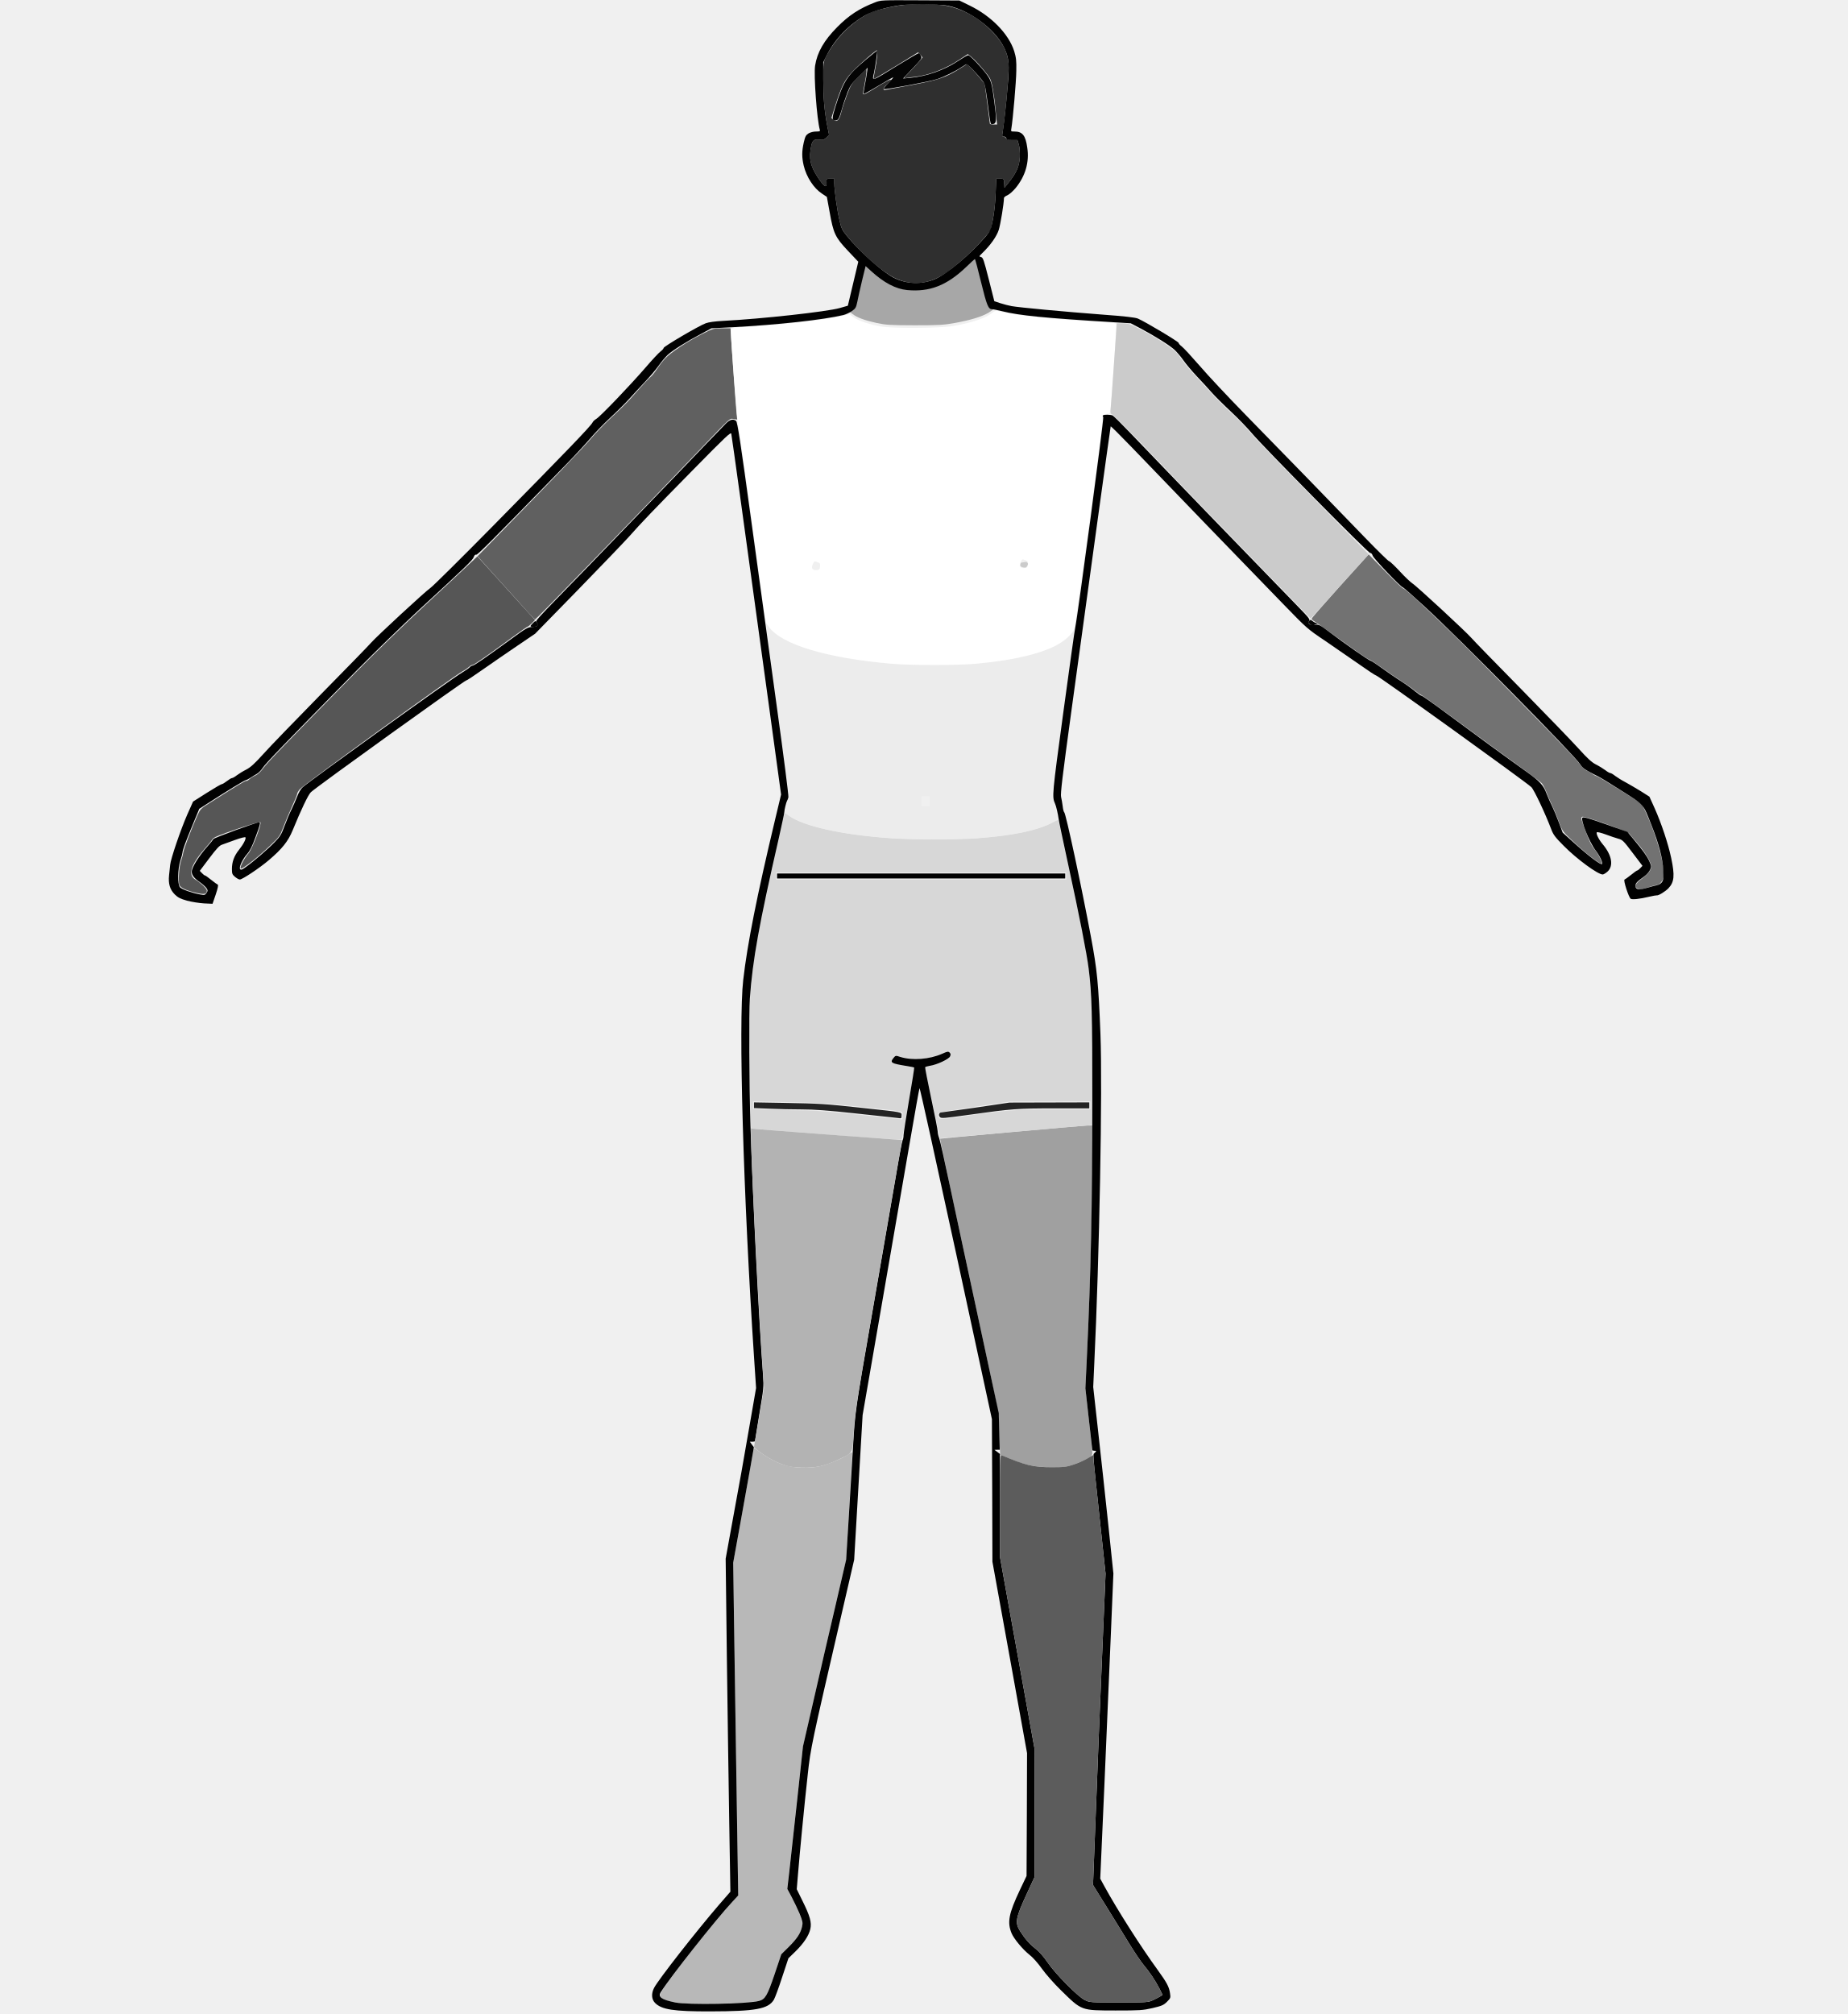
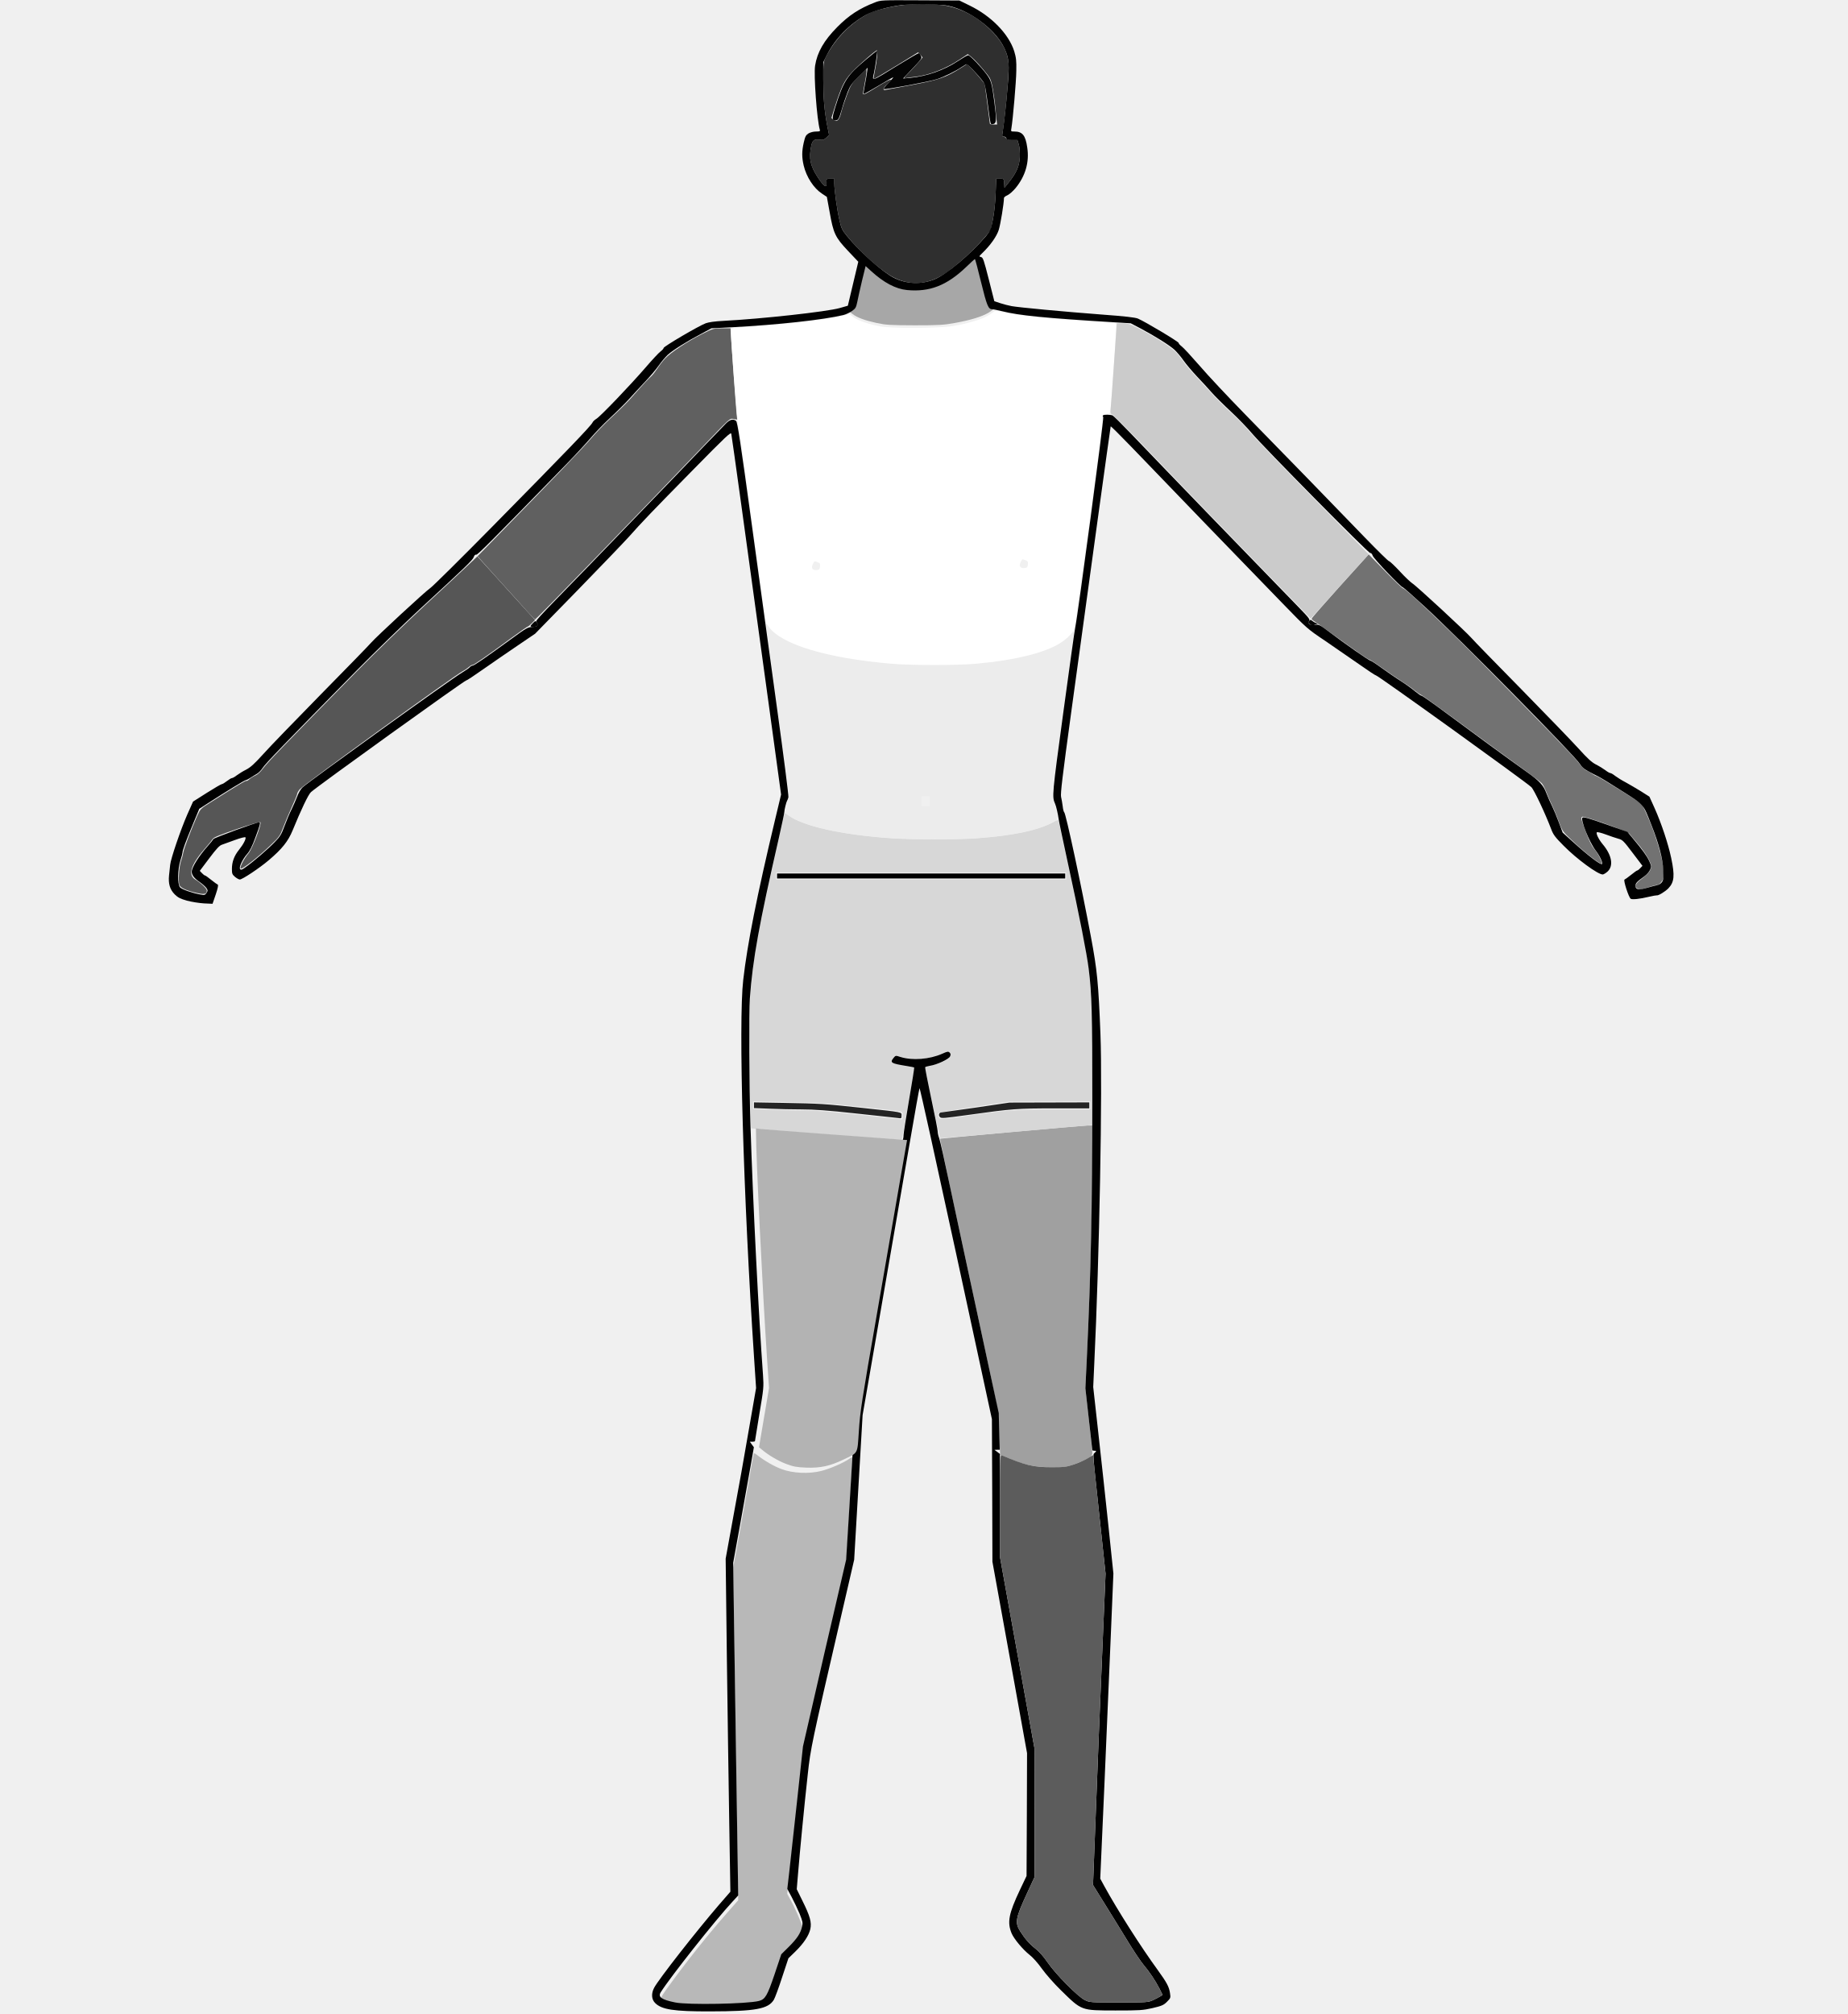
<svg xmlns="http://www.w3.org/2000/svg" width="1840" height="2006" viewBox="0 0 1840 2006" version="1.1">
  <path d="M 699.5 332.6 C 684.7 340.1 668.2 351 662.6 357 C 660.1 359.6 656.5 364.3 654.6 367.3 C 652.6 370.3 650 373.6 648.8 374.7 C 646.5 376.5 640.9 382.5 628.1 397 C 624.6 400.9 616 409.4 609 415.8 C 602 422.3 592.8 431.8 588.5 437 C 581.6 445.2 552.1 475.9 492.6 536.7 L 475.7 554 L 477.7 556.3 C 481.7 560.9 507.7 589.7 513.5 596 C 516.8 599.6 522.4 605.8 525.9 609.8 C 529.4 613.7 532.6 617 533 617 C 533.9 617 634.2 513.6 697.9 447 C 729 414.5 726.6 416.7 730.8 417.4 L 734.3 417.9 L 733.7 412.7 C 733.4 409.8 731.9 389.4 730.3 367.3 L 727.6 327 L 719 327 C 710.7 327.1 710.3 327.2 699.5 332.6" stroke="none" fill="#606060" id="MACRO_BP_UPPER_ARM" fill-rule="evenodd" />
  <path d="M 962.5 263.3 C 943.1 281.9 926 288.5 903.5 286.4 C 892.2 285.3 880.4 279.1 867.8 267.6 L 862.2 262.5 L 858.7 277.2 C 856.7 285.4 854.6 294.5 854 297.5 C 852.1 306.2 852 306.5 848.8 308.5 L 845.8 310.3 L 849.2 312.8 C 853.8 316.3 861.2 319.1 873.2 321.7 C 882.5 323.7 886.3 323.9 911 324 C 935.2 324 940 323.7 951 321.7 C 967 318.8 978.1 315.4 984.9 311.3 C 990.7 307.8 991.5 306.3 987.9 305.5 C 984 304.6 982.4 300.5 976.9 277.8 C 974 265.5 971.4 255.5 971 255.5 C 970.7 255.6 966.9 259 962.5 263.3" stroke="none" fill="#a7a7a7" id="MACRO_BP_MACRO_BP_NECK" fill-rule="evenodd" />
  <path d="M 467 562.2 C 462.3 566.7 442.8 584.9 423.5 602.7 C 404.3 620.5 373.6 650.2 355.3 668.8 C 284.1 741.1 266.2 759.7 262.1 765.3 C 259.4 769 256.6 771.5 254.2 772.5 C 252.2 773.4 249.5 775.1 248.3 776.2 C 247 777.4 245.7 778.1 245.4 777.8 C 244.9 777.2 236.7 782.1 209.1 799.6 C 200 805.3 199.6 805.7 196.5 812.5 C 191.1 824.4 183 845.6 182.6 849.1 C 182.3 851 181.4 854.5 180.5 857 C 178.3 862.9 177.3 878.9 178.9 881.9 C 180.4 884.6 186.2 887.2 195.9 889.4 C 203.7 891.2 206 890.6 206 887 C 206 885.1 199.8 879.2 194.7 876.2 C 186.5 871.3 190.2 860.6 206.2 842.7 C 208.6 840 211.1 836.9 211.8 835.7 C 212.8 834 218.7 831.6 235.8 825.8 C 249.9 821 258.8 818.4 259.4 819 C 260.9 820.5 251.2 845.9 247.3 850.2 C 243.2 854.9 238.6 864 239.7 865.1 C 240.9 866.3 256.6 854.2 268.5 842.8 C 278.3 833.5 278.8 832.8 282 824.3 C 283.8 819.5 287.7 810.3 290.6 803.9 C 293.6 797.4 296 791.5 296 790.7 C 296 789.8 297.2 787.8 298.6 786.1 C 302.2 781.8 452.6 672.8 460.6 668.7 C 462.4 667.8 465.2 665.9 466.9 664.4 C 468.7 662.9 470.3 662 470.6 662.3 C 471.2 662.9 485.9 652.7 510.2 634.8 C 518.3 628.9 525.3 624 525.8 624 C 526.2 624 528 622.5 529.7 620.8 L 532.9 617.5 L 509.3 591.5 C 496.3 577.2 483.4 562.9 480.6 559.8 L 475.5 554.2 L 467 562.2" stroke="none" fill="#565656" id="MACRO_BP_FOREARM" fill-rule="evenodd" />
  <path d="M 1334.9 583.6 C 1319.3 601 1306.5 615.6 1306.5 616.2 C 1306.5 616.8 1307.4 617.8 1308.5 618.4 C 1309.6 619 1317.7 624.7 1326.5 631.1 C 1353.3 650.4 1362.8 657 1364 657 C 1364.7 657 1370.4 660.8 1376.8 665.4 C 1383.3 670 1392.3 676.2 1397 679.2 C 1401.7 682.2 1407.1 686 1409 687.7 C 1410.9 689.3 1413.8 691.3 1415.5 692.1 C 1417.2 693 1434 705.1 1453 719.1 C 1472 733.1 1497.8 752.1 1510.5 761.2 C 1523.2 770.3 1534.5 778.9 1535.7 780.1 C 1536.9 781.4 1538.9 785.4 1540.3 789 C 1541.6 792.6 1544.1 798.2 1545.7 801.5 C 1547.3 804.8 1550.4 812.1 1552.4 817.7 C 1556.1 827.6 1556.5 828.2 1564.9 836.2 C 1577.5 848.4 1594.4 861.7 1595.4 860.2 C 1596.2 858.8 1591.5 849.6 1587.8 845.4 C 1585.5 842.8 1582.8 837.4 1579.7 828.9 C 1574.7 815.6 1574.4 814.5 1576 813.5 C 1577.7 812.4 1621.3 828.1 1623 830.4 C 1623.8 831.5 1626.5 834.8 1629 837.6 C 1635.8 845.3 1641.1 853 1643.3 858.2 C 1645.1 862.4 1645.2 863.2 1643.9 866.3 C 1643 868.6 1640.2 871.5 1636 874.7 C 1628.6 880.2 1627.3 883.3 1631.4 885.1 C 1633.6 886.1 1635.3 885.9 1642.1 883.7 C 1646.5 882.2 1650.5 881.2 1651 881.5 C 1651.4 881.8 1653 880.6 1654.4 878.9 C 1656.7 876.2 1657 874.9 1657 868.6 C 1657 857 1648.8 829.6 1639 808.5 L 1635.3 800.5 L 1614 787.1 C 1602.3 779.8 1591.7 773.5 1590.6 773.2 C 1589.4 772.9 1587.4 771.8 1586 770.8 C 1584.6 769.7 1582.1 768.2 1580.3 767.5 C 1578.6 766.8 1575.3 763.7 1572.9 760.3 C 1568.5 754.4 1541.2 726.2 1475.7 660 C 1439.3 623.2 1400 586 1397.5 586 C 1396.8 586 1388.8 578.4 1379.8 569.1 L 1363.3 552.2 L 1334.9 583.6" stroke="none" id="MACRO_BP_FOREARM" fill="#727272" fill-rule="evenodd" />
-   <path d="M 750.6 1443.7 C 750.3 1444.7 748.5 1454.7 746.6 1466 C 744.6 1477.3 740.2 1502.3 736.7 1521.5 L 730.3 1556.5 L 731.1 1611 C 731.5 1641 732.6 1715.5 733.6 1776.6 L 735.3 1887.7 L 724.4 1900.1 C 705.7 1921.3 684.2 1948.3 666.1 1973.2 C 655.9 1987.3 655.5 1988.9 661.6 1991.5 C 669.6 1994.8 679.7 1996 700.3 1996 C 722.1 1996 750.2 1994.5 756 1993 C 762.3 1991.3 764.2 1988 771.5 1966.4 L 778.2 1946.3 L 785.7 1938.9 C 794 1930.6 797.4 1925.6 798.9 1919.2 C 799.7 1915.3 799.5 1913.9 796.3 1906.2 C 794.4 1901.4 790.9 1893.9 788.5 1889.4 L 784.1 1881.3 L 786.6 1859.4 C 788 1847.4 791.5 1815.5 794.4 1788.5 L 799.8 1739.5 L 810.5 1693 C 816.3 1667.4 826 1625.6 831.9 1600 L 842.8 1553.5 L 845.9 1501 C 847.6 1472.1 849 1447.9 849 1447.2 C 849 1446.3 848.1 1446.5 846.1 1447.9 C 840.6 1451.9 826.5 1458 818.1 1460.1 C 805.6 1463.2 789.7 1462.5 778.3 1458.2 C 771 1455.5 761.4 1450 753.8 1444 C 751.3 1442.1 751.1 1442.1 750.6 1443.7" stroke="none" fill="#b8b8b8" id="MACRO_BP_LOWER_LEG" fill-rule="evenodd" />
+   <path d="M 750.6 1448.7 C 750.3 1449.7 748.5 1459.7 746.6 1471 C 744.6 1482.3 740.2 1507.3 736.7 1526.5 L 730.3 1561.5 L 731.1 1616 C 731.5 1646 732.6 1720.5 733.6 1781.6 L 735.3 1892.7 L 724.4 1905.1 C 705.7 1926.3 684.2 1953.3 666.1 1978.2 C 655.9 1992.3 655.5 1993.9 661.6 1996.5 C 669.6 1999.8 679.7 2001 700.3 2001 C 722.1 2001 750.2 1999.5 756 1998 C 762.3 1996.3 764.2 1993 771.5 1971.4 L 778.2 1951.3 L 785.7 1943.9 C 794 1935.6 797.4 1930.6 798.9 1924.2 C 799.7 1920.3 799.5 1918.9 796.3 1911.2 C 794.4 1906.4 790.9 1898.9 788.5 1894.4 L 784.1 1886.3 L 786.6 1864.4 C 788 1852.4 791.5 1820.5 794.4 1793.5 L 799.8 1744.5 L 810.5 1698 C 816.3 1672.4 826 1630.6 831.9 1605 L 842.8 1558.5 L 845.9 1506 C 847.6 1477.1 849 1452.9 849 1452.2 C 849 1451.3 848.1 1451.5 846.1 1452.9 C 840.6 1456.9 826.5 1463 818.1 1465.1 C 805.6 1468.2 789.7 1467.5 778.3 1463.2 C 771 1460.5 761.4 1455 753.8 1449 C 751.3 1447.1 751.1 1447.1 750.6 1448.7" stroke="none" fill="#b8b8b8" id="MACRO_BP_LOWER_LEG" fill-rule="evenodd" />
  <path d="" stroke="none" fill="#c9c9c9" fill-rule="evenodd" />
  <path d="M 1006.6 1127.6 C 968.2 1131.1 936.6 1134.1 936.4 1134.2 C 936.1 1134.5 949.8 1199 976 1320.3 C 993.4 1400.7 995 1408.9 995 1417.9 C 995 1423.3 995.3 1432.5 995.6 1438.3 L 996.3 1448.9 L 1004.9 1452.6 C 1020.8 1459.3 1030.6 1461.3 1047 1461.4 C 1060.2 1461.4 1062.2 1461.2 1069.5 1458.7 C 1073.9 1457.2 1079.9 1454.7 1082.8 1453 C 1087.4 1450.3 1088 1449.6 1088 1446.7 C 1088 1445 1086.4 1429.8 1084.5 1413.2 L 1081.1 1382.8 L 1082.5 1353.7 C 1085.8 1285.5 1088 1205.1 1088 1154.3 L 1088 1121 L 1082.3 1121.1 C 1079.1 1121.2 1045 1124.1 1006.6 1127.6" stroke="none" fill="#a0a0a0" id="MACRO_BP_UPPER_LEG" fill-rule="evenodd" />
  <path d="M 780.2 815.3 C 779.6 818.1 776.3 832.6 773 847.5 C 751.8 940.8 747.3 969.4 746.3 1019 C 745.8 1045.1 747.4 1122.7 748.4 1123.8 C 749.2 1124.6 897.4 1135.8 898.1 1135.1 C 898.5 1134.8 901.3 1119.4 904.5 1101 C 907.6 1082.6 910.4 1066.5 910.7 1065.3 C 911.1 1063.4 910.7 1063.1 906.3 1062.5 C 897.5 1061.3 888 1058.9 888 1057.9 C 888 1057.3 888.7 1055.5 889.6 1053.9 C 890.7 1051.7 891.6 1051.1 892.9 1051.5 C 898.2 1053.1 909.2 1055 914.1 1055 C 920.3 1055 931.9 1052.3 939.4 1049 C 943.7 1047.2 944.5 1047.1 945.8 1048.4 C 946.7 1049.3 947 1050.7 946.7 1052.2 C 946 1054.8 937.5 1058.8 927.4 1061.5 C 924.3 1062.3 921.6 1063.1 921.4 1063.2 C 921.1 1063.5 935.9 1133.2 936.3 1133.7 C 936.5 1133.8 970.7 1130.9 1012.4 1127.2 L 1088.2 1120.5 L 1087.7 1054.5 C 1087.1 973.2 1086.8 969.8 1074.4 910.5 C 1067.7 878.6 1055.2 820.8 1054.4 817.9 C 1054 816.4 1053.2 816.6 1048.5 819.1 C 1034.2 826.9 1008.8 832.2 973 835 C 955.7 836.3 907.1 836.3 888.2 835 C 838.7 831.5 798.7 822.6 785.3 812.1 C 783.9 810.9 782.4 810 782 810 C 781.6 810 780.8 812.4 780.2 815.3 M 773 872.5 L 773 876 L 917.5 876 L 1062 876 L 1062 872.5 L 1062 869 L 917.5 869 L 773 869 L 773 872.5 M 750 1100.8 L 750 1104.7 L 770.3 1105.3 C 781.4 1105.7 796.2 1106 803.1 1106 C 811.2 1106 830.5 1107.6 857.1 1110.5 C 879.9 1113 898.6 1115 898.8 1115 C 898.9 1115 899 1113.3 899 1111.1 C 899 1106.5 903.5 1107.4 857.9 1102.5 C 822.4 1098.7 815.4 1098.3 776.3 1097.5 L 750 1097 L 750 1100.8 M 970.8 1102.4 C 951.7 1105.2 935.6 1108 934.9 1108.6 C 933.4 1110.2 934.6 1113.7 936.9 1114.5 C 937.9 1114.8 944.9 1114.1 952.6 1113 C 1002.5 1105.6 1010.1 1105 1049.2 1105 L 1086 1105 L 1086 1101 L 1086 1097 L 1045.8 1097.1 L 1005.5 1097.2 L 970.8 1102.4" stroke="none" fill="#d7d7d7" id="MACRO_BP_HIP" fill-rule="evenodd" />
  <path d="M 763 621.9 C 763 622.6 768.2 661 774.5 707.3 L 785.9 791.6 L 783.8 800.4 L 781.8 809.3 L 784.1 811.2 C 788.3 814.6 802.2 820.8 811.5 823.3 C 842 831.8 881.9 836 931.2 836 C 986.9 836 1025.7 830.6 1047.2 819.9 C 1050.3 818.3 1053.1 816.7 1053.3 816.3 C 1053.6 815.8 1052.5 809.7 1050.9 802.7 L 1048.1 790 L 1059 709.5 C 1065.1 665.3 1070 628.9 1070 628.7 C 1070 628.5 1067.4 630.9 1064.3 634 C 1057.3 640.7 1049.7 644.8 1035.9 649.4 C 974.6 669.9 851.3 666 791.8 641.8 C 780.8 637.3 770 630.2 766.1 624.8 C 764.4 622.5 763 621.2 763 621.9 M 918 798 L 918 803 L 922 803 L 926 803 L 926 798 L 926 793 L 922 793 L 918 793 L 918 798" stroke="none" fill="#ececec" id="MACRO_BP_ABDOMEN" fill-rule="evenodd" />
  <path d="M 989 311.1 C 982.4 316.7 968.1 321.5 949.5 324.7 C 935.5 327 889 327.3 877 325.1 C 865.7 323.1 854.8 319.4 850.2 316 L 846 313 L 839.8 314.5 C 822.8 318.4 786.9 322.8 753.5 325 C 726.7 326.7 728 326.4 728 330.8 C 728 339.6 734.1 417.7 734.9 420 C 735.4 421.4 741.9 466.8 749.2 521 L 762.5 619.5 L 765.6 624 C 777.7 641.7 822.9 655.4 888 661.1 C 905.8 662.7 955 662.7 972 661.1 C 1011.6 657.5 1041.3 650.1 1056.6 640.1 C 1064.1 635.3 1069.7 629.1 1070.5 624.8 C 1070.8 623 1077.3 575.6 1085.1 519.5 C 1095.7 442.4 1098.9 417.1 1098 415.7 C 1097.1 414.3 1097.4 413.8 1099.5 413 C 1101 412.4 1102.9 412 1103.9 412 C 1106.2 412 1106.1 412.8 1109.6 361.8 C 1111.1 340.4 1112 322.7 1111.6 322.3 C 1111.3 321.9 1104.8 321.3 1097.2 320.8 C 1043.1 317.7 1008.7 314 993 309.5 C 992.2 309.3 990.4 310 989 311.1 M 1016.6 559.9 C 1014.6 563.7 1016.3 566.3 1020.5 565.8 C 1023.1 565.5 1023.5 565 1023.8 562.2 C 1024.1 559.5 1023.7 558.8 1021.5 558 C 1018 556.7 1018.3 556.6 1016.6 559.9 M 809.6 561.9 C 807.6 565.7 809.3 568.3 813.5 567.8 C 816.1 567.5 816.5 567 816.8 564.2 C 817.1 561.5 816.7 560.8 814.5 560 C 811 558.7 811.3 558.6 809.6 561.9" stroke="none" fill="#ffffff" id="MACRO_BP_CHEST" fill-rule="evenodd" />
  <path d="M 895.4 5.5 C 883.7 7.3 870.7 10.6 865.6 13.2 C 847.8 22.3 831.8 38.5 822.6 56.7 C 820.1 61.7 820 62.6 820 79 C 820 97.4 821.1 110 823.9 124.9 L 825.8 134.4 L 823.1 137.1 C 821 139.1 819.7 139.6 817.2 139.2 C 811.1 138.3 809.3 139.5 808.1 145 C 805.4 157.5 807 165.3 814.8 177 C 821.1 186.4 823.6 187.8 823.3 181.8 C 823.1 178 823.1 178 827 178 L 831 178 L 831 182.4 C 831 189.2 833.8 209.4 836.2 219.5 C 838.1 227.7 838.8 229.2 844.3 235.8 C 857.4 251.9 878.3 270.4 890.2 276.4 C 908.4 285.6 927 283.4 945.2 269.7 C 957.1 260.7 969.9 248.9 978.7 238.8 L 986.9 229.4 L 989 218.4 C 990.3 211.9 991.4 201.5 991.7 192.8 L 992.3 178 L 996.1 178 C 999.9 178 999.9 178 1000.2 182.5 L 1000.5 187 L 1004.7 181.8 C 1012.4 172.2 1015.3 165.6 1015.8 156.5 C 1016 151.6 1015.6 146.8 1014.8 144 L 1013.4 139.5 L 1008.4 139.5 C 1004.9 139.5 1003.1 139 1002.2 137.8 C 1001.5 136.8 1000.2 136 999.4 136 C 998.2 136 998 135.3 998.4 133.3 C 1000.9 120.4 1005.3 71.9 1004.7 64 C 1003.7 51.5 998.4 41.5 986.8 29.9 C 974.3 17.4 959.5 9.2 943.6 5.9 C 932.7 3.7 909.5 3.5 895.4 5.5 M 863 58.4 C 846.3 73 842 78.3 837.5 89.5 C 835.3 95 832.4 103.5 830.9 108.5 L 828.1 117.5 L 830.2 119.3 C 833.6 122.2 836.1 119.7 838.1 111.2 C 839.1 107.3 841.7 99.5 843.9 93.8 C 847.6 84.3 848.5 82.9 855.5 76 L 863 68.5 L 863 72 C 862.9 73.9 862.1 79.3 861.1 84 C 860.2 88.7 859.5 93.1 859.7 93.7 C 860 94.5 863 93.1 867.8 90.1 C 887.7 77.8 891.7 76.3 883.1 84.4 C 879.4 88 879 90.3 882.3 89.5 C 883.5 89.3 895.5 87 909 84.5 C 935.3 79.5 942 77.2 956.8 67.9 L 963.2 63.8 L 966.7 67.2 C 968.6 69 972.5 73.4 975.5 77 L 980.8 83.5 L 983.4 103 C 984.8 113.7 986 122.8 986 123.3 C 986 123.7 987.6 124 989.6 124 L 993.2 124 L 992.6 119.3 C 992.3 116.6 991.8 111.1 991.4 107 C 991.1 102.9 990 94.9 989 89.2 C 987.5 80.7 986.6 78.3 983.8 74.7 C 977.9 67.1 971 59.5 967.5 56.7 L 964 53.9 L 955.6 59.4 C 941.9 68.6 925.4 74.9 911.5 76.5 C 908.2 76.8 904.1 77.4 902.5 77.7 C 899.7 78.2 900 77.7 906.7 70.9 C 910.6 66.8 915 62.1 916.4 60.3 L 919 57.2 L 916.8 54.6 L 914.5 52.1 L 892.6 65.6 C 880.6 73 870.5 78.9 870.3 78.6 C 870 78.4 870.5 74.8 871.4 70.6 C 873.5 60.6 874.5 50 873.4 50.1 C 872.9 50.1 868.2 53.8 863 58.4" stroke="none" id="MACRO_BP_FACE" fill="#2f2f2f" fill-rule="evenodd" />
  <path d="M 871.5 2.4 C 856 8.4 845.6 15.2 834 26.9 C 820.8 40.2 814 52 811.9 65.3 C 810.4 74.7 813.7 119.3 816.6 129.3 C 817.1 130.7 816.5 131 812.8 131 C 810.3 131 807.2 131.8 805.3 132.9 C 802.7 134.6 802 135.9 800.6 141.9 C 798.6 150.6 798.6 156.7 800.5 164.8 C 803.2 176.3 810.6 187.6 818.8 192.9 L 823.6 196.1 L 826.3 210.9 C 830.1 232.5 831.9 236.3 844.4 249.6 L 854.9 260.7 L 849.7 282.6 L 844.5 304.5 L 836.5 306.8 C 823.5 310.5 758.7 317.6 720.5 319.6 C 712.2 320 705.8 320.9 702.9 322 C 695.9 324.6 661 345.1 661 346.6 C 661 347.3 659.6 348.8 658 350 C 656.3 351.2 649.5 358.5 642.8 366.3 C 627.5 384 598.2 414.6 594.1 417.1 C 592.3 418.2 590.6 419.8 590.2 420.8 C 588.6 424.3 563.9 449.9 491.5 523.4 C 459.1 556.3 430.8 584.3 428.6 585.7 C 424.1 588.6 375.3 633.7 369.5 640.3 C 367.3 642.9 344.8 666 319.5 691.7 C 294.2 717.5 268.4 744.1 262.3 751 C 253.6 760.6 249.7 764.2 245.3 766.5 C 242.1 768.1 237.9 770.7 235.9 772.2 C 233.9 773.8 231.7 775 231 775 C 230.3 775 228.1 776.4 226 778 C 223.9 779.6 221.7 781 221 781 C 220.3 781 213.6 784.9 206 789.7 L 192.3 798.4 L 186.5 811.4 C 179.9 826.5 170 855.5 169.5 861.4 C 169.2 863.7 168.8 868.3 168.4 871.7 C 167.5 880.2 169.2 886 174.1 890.9 C 177.3 894 179.6 895.2 186.3 897.1 C 190.8 898.3 198.4 899.5 203.1 899.8 L 211.7 900.2 L 214.9 890.9 C 217 884.7 217.6 881.4 216.9 881.1 C 216.3 880.9 213.4 878.8 210.4 876.4 C 207.4 874 204.7 872 204.2 872 C 203.7 872 202.4 871 201.2 869.7 L 199 867.4 L 208.4 854.9 C 215.7 845.2 218.6 842.1 221.2 841.3 C 223 840.7 228.9 838.6 234.2 836.6 C 239.6 834.6 244.2 833.5 244.5 834 C 245.3 835.4 242.5 840.9 238 846.5 C 233.2 852.5 231 858.5 231 865.6 C 231 870.2 231.4 871.1 234.1 873.4 C 235.8 874.8 237.9 876 238.9 876 C 241.4 876 258.4 864.7 267.7 856.8 C 280.9 845.6 287 838 291.5 827 C 299.9 806.5 307 791.5 309.7 789 C 315.1 783.8 463.1 677.4 464.3 677.8 C 464.8 677.9 472.4 672.9 481.3 666.6 C 490.2 660.4 505.5 649.8 515.3 643.2 L 533 631.2 L 575.3 587.9 C 598.6 564 621.4 540.2 626.1 535 C 639.6 519.8 649.2 509.8 689.7 468.6 C 723.6 434.1 728 430 728.4 432.1 C 729 434.6 743.3 538.3 765.5 700 L 778 791.4 L 772 816.5 C 753.9 892.3 744.4 940.2 740.3 976 C 735.4 1018.4 740.4 1191.3 751.1 1352.5 L 753.1 1382.5 L 748.5 1409 C 741.5 1449.8 735.5 1483.4 728.8 1519.5 L 722.8 1552.5 L 724 1651.5 C 724.7 1706 725.8 1780.6 726.4 1817.3 L 727.5 1884.2 L 716.1 1897.3 C 693.4 1923.7 655.7 1971.8 651.5 1980 C 648.6 1985.6 648.9 1991.3 652.4 1994.9 C 658.9 2001.6 671 2003.5 707.5 2003.4 C 752.8 2003.3 765.2 2001 770.8 1991.8 C 771.9 1990 775.6 1980 779 1969.5 L 785.3 1950.5 L 792 1944 C 800.4 1935.8 805.6 1928 807.1 1921.5 C 808.6 1914.8 806.9 1908.6 799.2 1893.1 L 793.6 1881.7 L 794.9 1866.1 C 796.5 1846.3 801.2 1797.5 804.6 1767 C 807.4 1741.3 808.3 1737 837.5 1611 L 850.8 1553.5 L 855 1481.5 L 859.2 1409.5 L 878 1301 C 888.4 1241.3 901 1168.2 906.1 1138.5 C 911.2 1108.8 915.6 1084.2 915.9 1083.8 C 916.3 1083.4 932.6 1157.4 952.3 1248.3 L 988 1413.5 L 988.3 1484.5 L 988.5 1555.5 L 1005.8 1650.9 L 1023 1746.2 L 1022.8 1807.4 L 1022.5 1868.5 L 1015.8 1882.6 C 1004.7 1906.1 1003.1 1914.7 1007.6 1925.6 C 1009.9 1931.1 1018.7 1941.7 1025.4 1947 C 1028.8 1949.6 1033.9 1955.4 1037.8 1960.9 C 1041.6 1966.2 1049.8 1975.6 1056.7 1982.3 C 1077.7 2002.9 1076.5 2002.4 1111 2002.5 C 1135.6 2002.5 1138.3 2002.3 1148 2000.1 C 1157.2 1997.9 1159 1997.2 1162.3 1993.9 C 1166 1990.2 1166.1 1989.9 1165.4 1985.3 C 1164.5 1978.9 1162.2 1974.7 1153.1 1962.1 C 1136.6 1939.5 1112.9 1902.3 1100.1 1878.9 L 1095.9 1871.2 L 1100 1778.9 C 1102.2 1728.1 1105.1 1659.7 1106.5 1626.9 L 1109 1567.3 L 1104 1519.4 C 1101.2 1493.1 1096.7 1451.3 1093.9 1426.5 L 1088.9 1381.5 L 1089.9 1359.5 C 1095.1 1251.3 1098.2 1085.1 1096.1 1030 C 1094.1 979 1092.8 966 1086.6 933 C 1077.1 882.1 1061.6 810 1060 809 C 1059.5 808.7 1058.8 806 1058.5 803 C 1058.1 800 1057.4 795.8 1056.9 793.8 C 1056.1 790.9 1058.3 773 1067 709.3 C 1084.7 579.9 1106 425.6 1106.3 424.7 C 1106.4 424.2 1115.7 433.5 1127 445.2 C 1156.7 476.2 1250.6 573.4 1278.3 601.8 C 1301.6 625.8 1302.3 626.5 1319.8 638.2 C 1329.5 644.8 1344.8 655.4 1353.7 661.6 C 1362.6 667.9 1370.2 672.9 1370.7 672.8 C 1372 672.4 1519.8 778.7 1525.3 784 C 1528 786.6 1539.2 810.3 1545.1 825.9 C 1547.1 831.3 1549 833.9 1557.5 842.4 C 1570.5 855.6 1591.5 871 1596.4 871 C 1597.2 871 1599.4 869.7 1601.1 868.2 C 1607.4 862.5 1605.6 851.8 1596.3 840.8 C 1592.4 836.1 1589.6 830.4 1590.5 829 C 1590.8 828.5 1594.7 829.4 1599.3 831.1 C 1603.8 832.8 1609.5 834.7 1612 835.4 C 1616.2 836.5 1617.2 837.6 1626.2 849.5 L 1636 862.4 L 1633.8 864.7 C 1632.6 866 1631.3 867 1630.8 867 C 1630.3 867 1627.6 869 1624.6 871.4 C 1621.6 873.8 1618.7 875.9 1618.1 876.1 C 1616.7 876.6 1622.3 894 1624.3 895.2 C 1625.8 896.2 1633.4 895.4 1642.5 893.2 C 1646.3 892.3 1649.8 891.7 1650.3 891.8 C 1651.8 892.2 1658.6 888.1 1661.8 884.8 C 1667.7 878.6 1668.3 872.1 1664.6 854.6 C 1661.6 840.3 1654.8 820 1648.1 805 L 1642.9 793.5 L 1634.4 788.1 C 1629.7 785.2 1622.8 781.2 1619.2 779.2 C 1615.5 777.3 1610.9 774.4 1608.9 772.9 C 1606.9 771.3 1604.7 770 1604 770 C 1603.3 770 1601.1 768.8 1599.1 767.2 C 1597.1 765.7 1592.9 763.1 1589.7 761.5 C 1585.3 759.2 1581.4 755.6 1572.7 746 C 1566.5 739.1 1540.8 712.5 1515.5 686.7 C 1490.2 661 1467.7 637.9 1465.5 635.3 C 1459.8 628.8 1410.6 583.3 1406.7 581 C 1405 579.9 1399.3 574.6 1394.2 569 C 1389.1 563.5 1384.3 559 1383.6 559 C 1382.9 559 1372.2 548.5 1359.9 535.8 C 1330.5 505.3 1278 451.3 1240.1 412.6 C 1223.4 395.5 1203 373.8 1194.9 364.3 C 1186.7 354.9 1178.7 346.2 1177 345 C 1175.4 343.8 1174 342.3 1174 341.6 C 1174 340.3 1140.8 320.5 1133.4 317.3 C 1130.6 316.2 1120.6 315 1098.7 313.4 C 1060.3 310.5 1014.5 306.2 1007.6 304.9 C 1004.8 304.4 999.8 303.1 996.4 302 L 990.4 300 L 984.9 278.3 C 979.9 258.8 979.2 256.5 977.1 256 C 975 255.5 975 255.4 978.5 252 C 986.5 244.3 992.7 235.5 994.8 229 C 996.5 223.7 1000 202.5 1000 197.2 C 1000 196.5 1001.5 195.3 1003.4 194.5 C 1005.3 193.7 1009 190.4 1011.6 187.3 C 1021.4 175.3 1025.4 161.5 1023.2 147 C 1021.5 134.8 1018.4 131 1010.3 131 C 1006.9 131 1006.8 130.9 1007.4 127.8 C 1008.9 119 1012.2 81.1 1012.3 70.5 C 1012.5 60.4 1012.1 57.3 1010.2 51 C 1004.8 33.9 987.4 16 966 5.6 L 955.6 0.5 L 916.5 0.3 C 877.7 0.1 877.5 0.1 871.5 2.4 M 897.5 5.1 C 884.7 6.8 869.8 10.9 863 14.6 C 846.1 23.9 831.8 38.5 823.4 55.2 L 820 62 L 820 79 C 820 97.4 821.1 110 823.9 124.9 L 825.8 134.4 L 823.1 137.1 C 821 139.1 819.7 139.6 817.2 139.2 C 811.1 138.3 809.3 139.5 808.1 145 C 805.4 157.5 807 165.3 814.8 177 C 821.1 186.4 823.6 187.8 823.3 181.8 C 823.1 178 823.1 178 827 178 L 831 178 L 831 182.4 C 831 189.2 833.8 209.4 836.2 219.5 C 838 227.6 838.8 229.2 843.9 235.4 C 856.3 250.7 879 270.9 890.2 276.6 C 903 283.1 917.8 283.6 931.1 278.1 C 943.3 273 966.9 253.1 982.2 235 C 986.5 229.8 987 228.8 989 218.5 C 990.3 211.9 991.4 201.5 991.7 192.8 L 992.3 178 L 996.1 178 C 999.9 178 999.9 178 1000.2 182.5 L 1000.5 187 L 1004.7 181.8 C 1012.4 172.2 1015.3 165.6 1015.8 156.5 C 1016 151.5 1015.6 146.8 1014.8 144 L 1013.4 139.5 L 1008.2 139.5 C 1004.1 139.6 1002.9 139.2 1002.4 137.8 C 1002.1 136.8 1001 136 999.9 136 C 998.2 136 998 135.5 998.5 132.8 C 999.9 124.6 1002.1 104.8 1003.6 86.6 C 1005.6 64.3 1005.1 58.3 1000.6 48.4 C 992.7 31.2 970.3 13.2 949 6.9 C 942.7 5.1 938.6 4.7 923 4.4 C 912.8 4.3 901.4 4.6 897.5 5.1 M 962.5 265.8 C 943.1 284.4 926 291 903.5 288.9 C 892.2 287.8 880.4 281.6 867.8 270.1 L 862.2 265 L 858.6 279.7 C 856.7 287.9 854.5 297.3 853.9 300.7 C 852.7 306.3 852.2 307.3 848.6 309.8 C 846.3 311.4 842.5 313.2 840 313.8 C 820.5 318.5 774.4 323.6 728.1 326 L 708.6 327 L 698.6 332.4 C 684.1 340 670.2 348.8 665.1 353.4 C 662.7 355.7 658.7 360.4 656.2 364 C 653.7 367.6 647.8 374.6 643.1 379.6 C 638.4 384.6 631.2 392.3 627.2 396.8 C 623.2 401.3 614.4 410 607.7 416.2 C 601 422.4 592.2 431.6 588.1 436.5 C 583.9 441.4 572.9 453.4 563.5 463 C 487.9 540.6 475.5 553 474.3 552.5 C 473.4 552.2 472.5 553.1 471.9 554.8 C 470.9 557.8 464.2 564.3 417.5 607.3 C 401.6 622.1 373.3 649.5 354.8 668.3 C 283.8 740.4 264.2 760.7 261.6 764.9 C 260.1 767.2 257.5 769.9 255.8 770.8 C 254.1 771.8 251.2 773.5 249.3 774.8 C 247.5 776 245.4 777 244.9 777 C 243.8 777 225.8 788 208.1 799.4 L 198.5 805.6 L 192.1 821 C 184.8 838.6 181.8 846.9 181.8 849 C 181.8 849.8 180.9 853.4 179.7 857 C 176.9 865.8 176.7 880.8 179.3 883.8 C 181.2 885.9 191.2 889.4 199.3 890.9 C 203.7 891.7 204.2 891.6 205.7 889.4 C 207.1 887.2 207.1 886.8 205.6 884.5 C 204.7 883.2 201.6 880.4 198.6 878.3 C 193.2 874.6 191 871.5 191 868.2 C 191.1 863.8 197.9 852.9 207.1 842.5 C 209.7 839.6 212.2 836.5 212.6 835.7 C 213.3 834.5 255.5 819 258.2 819 C 259.7 819 259 821.9 254.4 834.1 C 251.3 842.7 248.8 847.6 246.4 850.3 C 241.7 855.5 237.7 863.9 239.2 865.7 C 240 866.7 241.2 866.3 244.7 863.7 C 252.4 858.3 267.2 845.5 273.6 838.8 C 279 833.3 280.3 831.2 283.4 822.7 C 285.4 817.3 288.5 809.9 290.4 806.2 C 292.2 802.5 294.7 796.7 296 793.4 C 297.3 789.8 299.5 786 301.3 784.3 C 307.6 778.4 450.4 675.6 460.6 669.7 C 463.9 667.7 467.3 665.4 468 664.5 C 468.7 663.7 469.9 663 470.7 663 C 472.2 663 482.8 655.7 508.9 636.7 C 523.5 626 525.7 624.7 529.6 624.5 C 535.1 624.4 536.7 623 534.9 620.2 C 533.4 617.8 528 623.7 587.5 562.5 C 605.6 543.8 642.5 505.5 669.5 477.5 C 696.4 449.4 720.3 424.6 722.6 422.3 C 726.9 417.8 730.2 416.9 733.2 419.3 C 734.5 420.2 737.6 440.5 748.4 519.5 C 755.9 574 767.4 657.4 773.9 705 C 780.5 752.6 785.6 792.6 785.3 794 C 785 795.4 784.4 797 784 797.5 C 783.2 798.7 781.2 806.8 781.2 809 C 781.3 809.8 778.7 821.5 775.7 835 C 756.1 920.5 749.7 955.7 746.9 994.5 C 745.9 1008.5 746.2 1080.6 747.5 1120.8 C 749.9 1196.8 755.7 1311.5 760 1369.7 C 760.8 1381.6 760.7 1382.7 756.4 1408.2 C 754 1422.7 752 1434.8 752 1435.3 C 752 1435.7 750.9 1436 749.5 1436 L 746.9 1436 L 748.9 1438.8 L 750.9 1441.5 L 747.5 1461 C 745.6 1471.7 741 1497.6 737.2 1518.5 L 730.3 1556.5 L 731.1 1613 C 731.5 1644.1 732.7 1718.6 733.6 1778.7 L 735.3 1887.9 L 729.7 1894 C 712.3 1912.7 667.5 1969.4 658.1 1984.4 C 655.2 1989.1 658.9 1991.7 672.5 1994.5 C 685.1 1997.1 744.4 1996 756 1993 C 762.2 1991.3 764.2 1988 771.5 1966.5 L 778.2 1946.5 L 785.7 1939.1 C 794 1930.8 797.4 1925.6 798.9 1919 C 799.8 1915 799.5 1913.8 796.4 1906 C 794.4 1901.3 790.9 1893.9 788.5 1889.4 L 784.2 1881.4 L 786.1 1864.9 C 787.1 1855.9 790.6 1824 793.9 1794 L 799.8 1739.5 L 810.5 1693 C 816.3 1667.4 826 1625.6 832 1600 L 842.8 1553.5 L 846 1501.5 C 847.7 1472.9 849.3 1446.1 849.6 1442 C 851.7 1405.8 851.8 1405.2 868.9 1307 C 878.2 1253.4 888.6 1193.3 892 1173.5 C 895.3 1153.7 898.5 1136.7 899 1135.8 C 899.6 1134.8 900 1132.5 900 1130.6 C 900 1128.8 902.5 1112.9 905.5 1095.4 C 908.5 1078 910.8 1063.5 910.6 1063.3 C 910.4 1063.1 907.6 1062.5 904.4 1062 C 887.2 1059.2 886.2 1058.6 890 1053.7 C 892 1051.2 892.1 1051.2 896.7 1052.7 C 909.1 1056.5 925.6 1055.2 938.6 1049.5 C 943.7 1047.2 944.5 1047.1 945.9 1048.4 C 947 1049.6 947.1 1050.4 946.3 1052.3 C 945 1055 933.3 1060.5 926.1 1061.6 C 923.8 1062 921.8 1062.6 921.5 1063 C 921.3 1063.4 924 1077.3 927.5 1093.9 C 931.1 1110.6 934 1125.5 934 1127.1 C 934 1128.7 934.7 1131.7 935.5 1133.7 C 936.3 1135.8 941 1156.8 946 1180.5 C 951 1204.2 964.1 1264.9 975 1315.5 L 994.8 1407.5 L 995.3 1425.8 L 995.8 1444 L 993.2 1444 L 990.5 1444.1 L 993.3 1446.1 L 996 1448.2 L 996 1499.4 L 996 1550.7 L 1013.2 1646.1 L 1030.4 1741.5 L 1030.5 1805.5 L 1030.5 1869.5 L 1023.1 1885.5 C 1011.6 1910.3 1010.7 1915 1016.1 1923.5 C 1021 1931.2 1025.6 1936.5 1031.6 1941.1 C 1035.1 1943.8 1039.4 1948.7 1043.3 1954.4 C 1051.3 1966.2 1073.6 1988.7 1080.5 1992.1 C 1085.4 1994.5 1085.9 1994.5 1114.5 1994.5 C 1142.7 1994.5 1143.6 1994.4 1148.5 1992.2 C 1151.3 1990.9 1154.5 1989.2 1155.8 1988.4 L 1158 1987 L 1154.9 1980.7 C 1150.8 1972.8 1145 1964 1139 1957 C 1136.4 1953.9 1129.3 1943.4 1123.3 1933.5 C 1117.3 1923.6 1107 1907 1100.5 1896.5 L 1088.7 1877.5 L 1091.4 1807.5 C 1092.8 1769 1095.6 1699.2 1097.6 1652.5 L 1101.2 1567.4 L 1095.5 1514 C 1087.9 1442.5 1088.4 1449.3 1090.5 1447 C 1092.3 1445.1 1092.2 1445 1090.2 1445 C 1089 1445 1088 1444.7 1088 1444.3 C 1088 1443.8 1086.4 1429.8 1084.5 1413.2 L 1081.1 1382.8 L 1082.5 1353.7 C 1086.6 1266.9 1088 1201.9 1088 1097 C 1088 1009.6 1087.5 989.6 1084.4 965 C 1082.6 950.3 1075.4 913.5 1063.5 858.9 C 1058.8 837.2 1054.7 817.9 1054.5 816 C 1053.8 810.8 1052 802.8 1050.9 800.5 C 1047.8 793.5 1047.9 792.1 1059.1 709.7 C 1065.1 665.6 1070.4 627.5 1071 625 C 1073.4 614.1 1099.8 416.4 1098.9 415.4 C 1098.4 414.8 1098.3 414 1098.7 413.7 C 1099.5 412.8 1106 412.9 1108.2 413.8 C 1109.1 414.2 1116.9 421.9 1125.6 431 C 1168.6 475.9 1237.8 547.5 1293.4 604.7 C 1303.9 615.5 1305.1 617.1 1303.9 618.6 C 1301.9 621.1 1305.2 623.1 1310.1 622.4 C 1313.5 621.8 1314.5 622.3 1323.7 629.2 C 1339.4 641.1 1363.6 658 1365 658 C 1365.6 658 1370.7 661.3 1376.3 665.4 C 1381.9 669.4 1390.5 675.4 1395.5 678.5 C 1400.5 681.7 1406.8 686.3 1409.6 688.7 C 1412.4 691 1415.3 693 1416 693 C 1416.7 693 1428.3 701.2 1441.9 711.3 C 1466.2 729.4 1501 754.8 1520.5 768.7 C 1533.7 778.1 1537.3 782.1 1540.3 790.1 C 1541.7 793.7 1544.1 799.3 1545.8 802.6 C 1547.4 805.8 1550.5 813.2 1552.6 818.9 L 1556.5 829.3 L 1566 837.9 C 1581.5 852 1594.4 861.9 1595.7 860.6 C 1596.8 859.5 1593.5 852.5 1589.1 846.7 C 1583.1 838.9 1574.1 816.4 1576.2 814.4 C 1577.2 813.5 1582.3 814.9 1599.3 820.9 L 1621 828.6 L 1626 834.6 C 1636.3 846.9 1640.4 852.6 1642.7 857.6 C 1644.9 862.5 1645 863.1 1643.6 866.3 C 1642.8 868.2 1640.3 871.1 1637.8 872.9 C 1630.5 878.1 1629 879.7 1629 882.4 C 1629 886.2 1632.7 886.7 1641.3 884.1 C 1645.3 882.9 1649.6 881.8 1650.9 881.6 C 1652.2 881.4 1654.2 880.2 1655.2 878.9 C 1656.8 876.8 1657 875.2 1656.7 866.5 C 1656.2 855.3 1652.4 840.7 1645 822 C 1636.4 800.2 1638.2 802.2 1615.5 787.8 C 1604.5 780.8 1593.9 774.3 1592 773.4 C 1590.1 772.5 1587.8 771.3 1587 770.9 C 1586.2 770.4 1583.4 768.9 1580.8 767.5 C 1577.9 766 1575.2 763.5 1573.8 761.1 C 1568.8 752.7 1453 635.3 1419.3 604.4 C 1407.7 593.7 1397.8 585 1397.3 585 C 1395.5 585 1368.2 556.4 1367.3 553.5 C 1366.7 551.7 1365.7 550.6 1364.8 550.8 C 1363 551.1 1258 444.8 1246.9 431.5 C 1242.8 426.6 1233.5 416.9 1226.2 410.1 C 1218.9 403.3 1210.1 394.6 1206.7 390.7 C 1203.3 386.8 1196.6 379.5 1191.9 374.6 C 1187.2 369.6 1181.3 362.6 1178.8 359 C 1176.3 355.4 1172.3 350.7 1169.9 348.4 C 1164.8 343.8 1150.8 335 1136.4 327.3 L 1126.3 322 L 1109.9 321 C 1041 316.8 1015.2 314.3 997.8 309.9 C 993.6 308.9 989.3 308 988.2 308 C 984.4 308 982.9 304.3 977.2 281.1 C 974.1 268.4 971.4 258 971 258 C 970.7 258.1 966.9 261.5 962.5 265.8 M 774 872.5 L 774 875 L 917.5 875 L 1061 875 L 1061 872.5 L 1061 870 L 917.5 870 L 774 870 L 774 872.5" stroke="none" fill="#010101" fill-rule="evenodd" />
  <path d="M 862.4 59.5 C 843.6 75.3 840.3 80.4 832 106.7 C 828.7 117.2 828.6 120 831.7 120 C 834.9 120 835.6 118.7 838.4 109.2 C 839.8 104.1 842.4 96.4 844.1 92.1 C 846.8 85.2 848.2 83.3 855.7 75.9 L 864.2 67.5 L 863.6 72 C 863.3 74.5 862.3 80.2 861.4 84.8 C 860.5 89.4 860 93.3 860.2 93.5 C 860.5 93.8 867 90.2 874.8 85.5 C 882.6 80.8 889.3 77 889.7 77 C 890.1 77 888 79.5 885 82.5 C 882 85.5 879.9 88.3 880.3 88.7 C 881.2 89.6 925.8 81.3 933.4 78.8 C 940.4 76.5 951.8 70.9 957.7 66.9 C 960 65.3 962.3 64 962.8 64 C 964.5 64 979.1 80 980.5 83.3 C 981.2 85.1 982.8 94.6 984 104.5 C 985.2 114.4 986.5 122.8 986.9 123.2 C 987.2 123.6 988.5 123.7 989.8 123.4 C 992.5 122.6 992.7 119.2 990.5 102.3 C 988 82.9 987.2 80 982.7 74 C 977.3 66.7 966 55 964.4 55 C 963.6 55 959.1 57.6 954.2 60.8 C 940.3 70 923.1 76 906.9 77.5 L 899.5 78.2 L 905.5 71.9 C 918.8 57.8 918.5 58.3 917.2 55.5 C 916.6 54.1 915.6 53 915 53 C 914.4 53 905.2 58.4 894.4 65 C 867 81.9 868.5 81.4 870.6 72.3 C 871.8 66.9 874.1 50.8 873.7 50.4 C 873.6 50.3 868.5 54.4 862.4 59.5 M 1303.9 618.6 C 1302.8 620 1302.8 620.4 1304.5 621.6 C 1306.6 623.2 1307.6 623.2 1310.5 622 L 1312.5 621.2 L 1310.5 620.5 C 1309.4 620 1307.8 619.1 1306.9 618.3 C 1305.5 617.1 1305.1 617.2 1303.9 618.6 M 530.6 620.9 C 527.9 623.7 527.9 623.8 529.9 624.5 C 531.9 625.1 536 623.6 536 622.2 C 536 621.8 535.3 620.7 534.6 619.8 C 533.4 618.2 533.1 618.3 530.6 620.9" stroke="none" fill="#040404" fill-rule="evenodd" />
  <path d="M 751 1100.8 L 751 1103.7 L 766.8 1104.3 C 775.4 1104.7 789.8 1105 798.7 1105 C 810.7 1105 824.6 1106 852.2 1109 C 872.7 1111.2 891.4 1113.2 893.8 1113.5 C 897.9 1114.1 898 1114.1 898 1111.2 C 898 1107.5 900.5 1108 859 1103.5 C 820 1099.3 817.5 1099.2 780.3 1098.5 L 751 1098 L 751 1100.8 M 972.5 1103.1 C 954.4 1105.7 938.7 1107.9 937.7 1108 C 935.3 1108 934.4 1110.8 936.3 1112.7 C 937.6 1114.1 940.4 1113.8 963.6 1110.6 C 1008.6 1104.3 1012.7 1104 1050.2 1104 L 1085 1104 L 1085 1101 L 1085 1098 L 1045.3 1098.1 L 1005.5 1098.2 L 972.5 1103.1" stroke="none" fill="#242424" fill-rule="evenodd" />
-   <path d="M 748 1127.7 C 748 1152.5 754.5 1285.5 759 1353 L 761 1382.5 L 756 1412 L 751 1441.5 L 753.8 1443.8 C 759.9 1449.1 770.6 1455.4 778.3 1458.2 C 785.2 1460.8 788.4 1461.4 798.1 1461.8 C 812.2 1462.3 821.9 1460.2 835.5 1453.6 C 850.1 1446.6 848.9 1448.8 850.5 1425 C 851.7 1406.3 853.2 1396.3 868.5 1308.5 C 877.6 1255.7 888.1 1195.2 891.8 1174 L 898.5 1135.5 L 894 1135.2 C 882.5 1134.5 756.9 1125 752.8 1124.5 L 748 1123.9 L 748 1127.7" stroke="none" fill="#b3b3b3" id="MACRO_BP_UPPER_LEG" fill-rule="evenodd" />
-   <path fill="#cbcbcb" id="MACRO_BP_UPPER_ARM" fill-rule="evenodd" stroke="none" d="M 1109.6 361.8 C 1108.1 383.6 1106.6 403.9 1106.3 406.7 C 1105.8 411.4 1106 412.1 1107.8 412.7 C 1108.9 413.2 1122.5 426.8 1138.1 443 C 1174.1 480.6 1210.5 518.3 1263.4 572.8 L 1305.4 616 L 1308.1 613.3 C 1310.1 611.1 1350.9 565.9 1361.3 554.3 L 1363.3 552.1 L 1307.4 495.3 C 1276.6 464.1 1248.7 435 1245.3 430.8 C 1241.9 426.5 1233.5 417.9 1226.7 411.6 C 1219.9 405.3 1211 396.5 1206.9 391.9 C 1202.8 387.4 1195.6 379.6 1190.9 374.6 C 1186.2 369.6 1180.8 363.3 1179 360.5 C 1177.1 357.8 1174 353.8 1172.1 351.6 C 1167.5 346.5 1150.7 335.6 1135.8 328 C 1125.5 322.7 1123.5 322 1118.3 322 L 1112.4 322 L 1109.6 361.8 M 1017.1 560.4 C 1015.5 563.3 1016.1 564.6 1019.5 565.2 C 1021.3 565.6 1022.4 565.2 1023 563.9 C 1024.3 561.6 1024.3 561.4 1022.4 559.6" />
+   <path d="M 753 1127.7 C 753 1152.5 759.5 1285.5 764 1353 L 766 1382.5 L 761 1412 L 756 1441.5 L 758.8 1443.8 C 764.9 1449.1 775.6 1455.4 783.3 1458.2 C 790.2 1460.8 793.4 1461.4 803.1 1461.8 C 817.2 1462.3 826.9 1460.2 840.5 1453.6 C 855.1 1446.6 853.9 1448.8 855.5 1425 C 856.7 1406.3 858.2 1396.3 873.5 1308.5 C 882.6 1255.7 893.1 1195.2 896.8 1174 L 903.5 1135.5 L 899 1135.2 C 887.5 1134.5 761.9 1125 757.8 1124.5 L 753 1123.9 L 753 1127.7" stroke="none" fill="#b3b3b3" id="MACRO_BP_UPPER_LEG" fill-rule="evenodd" />
+   <path fill="#cbcbcb" id="MACRO_BP_UPPER_ARM" fill-rule="evenodd" stroke="none" d="M 1109.6 361.8 C 1108.1 383.6 1106.6 403.9 1106.3 406.7 C 1105.8 411.4 1106 412.1 1107.8 412.7 C 1108.9 413.2 1122.5 426.8 1138.1 443 C 1174.1 480.6 1210.5 518.3 1263.4 572.8 L 1305.4 616 L 1308.1 613.3 C 1310.1 611.1 1350.9 565.9 1361.3 554.3 L 1363.3 552.1 L 1307.4 495.3 C 1276.6 464.1 1248.7 435 1245.3 430.8 C 1241.9 426.5 1233.5 417.9 1226.7 411.6 C 1219.9 405.3 1211 396.5 1206.9 391.9 C 1202.8 387.4 1195.6 379.6 1190.9 374.6 C 1186.2 369.6 1180.8 363.3 1179 360.5 C 1177.1 357.8 1174 353.8 1172.1 351.6 C 1167.5 346.5 1150.7 335.6 1135.8 328 C 1125.5 322.7 1123.5 322 1118.3 322 L 1112.4 322 L 1109.6 361.8 " />
  <path fill="#5c5c5c" id="MACRO_BP_LOWER_LEG" fill-rule="evenodd" stroke="none" d="M 996 1499.7 L 996 1550.7 L 1013.2 1646.1 L 1030.4 1741.5 L 1030.5 1805.5 L 1030.5 1869.5 L 1023.1 1885.5 C 1011.6 1910.3 1010.7 1915 1016.1 1923.5 C 1021 1931.2 1025.6 1936.5 1031.6 1941.1 C 1035.1 1943.8 1039.4 1948.7 1043.3 1954.4 C 1051.3 1966.2 1073.6 1988.7 1080.5 1992.1 C 1085.4 1994.5 1085.9 1994.5 1114.5 1994.5 C 1142.7 1994.5 1143.6 1994.4 1148.5 1992.2 C 1151.3 1990.9 1154.5 1989.2 1155.8 1988.4 L 1158 1987 L 1154.9 1980.7 C 1150.8 1972.8 1145 1964 1139 1957 C 1136.4 1953.9 1129.3 1943.4 1123.3 1933.5 C 1117.3 1923.6 1107 1907 1100.5 1896.5 L 1088.7 1877.5 L 1091.4 1807.5 C 1092.8 1769 1095.6 1699.2 1097.6 1652.5 L 1101.2 1567.4 L 1095.5 1514 C 1092.4 1484.6 1089.6 1458 1089.3 1454.9 L 1088.7 1449.3 L 1083.1 1452.7 C 1080 1454.5 1073.9 1457.3 1069.5 1458.7 C 1062.4 1461.1 1060 1461.4 1047.5 1461.4 C 1029.3 1461.4 1021.1 1459.5 997.3 1449.3 C 996.3 1448.9 996 1459.4 996 1499.7" />
</svg>
